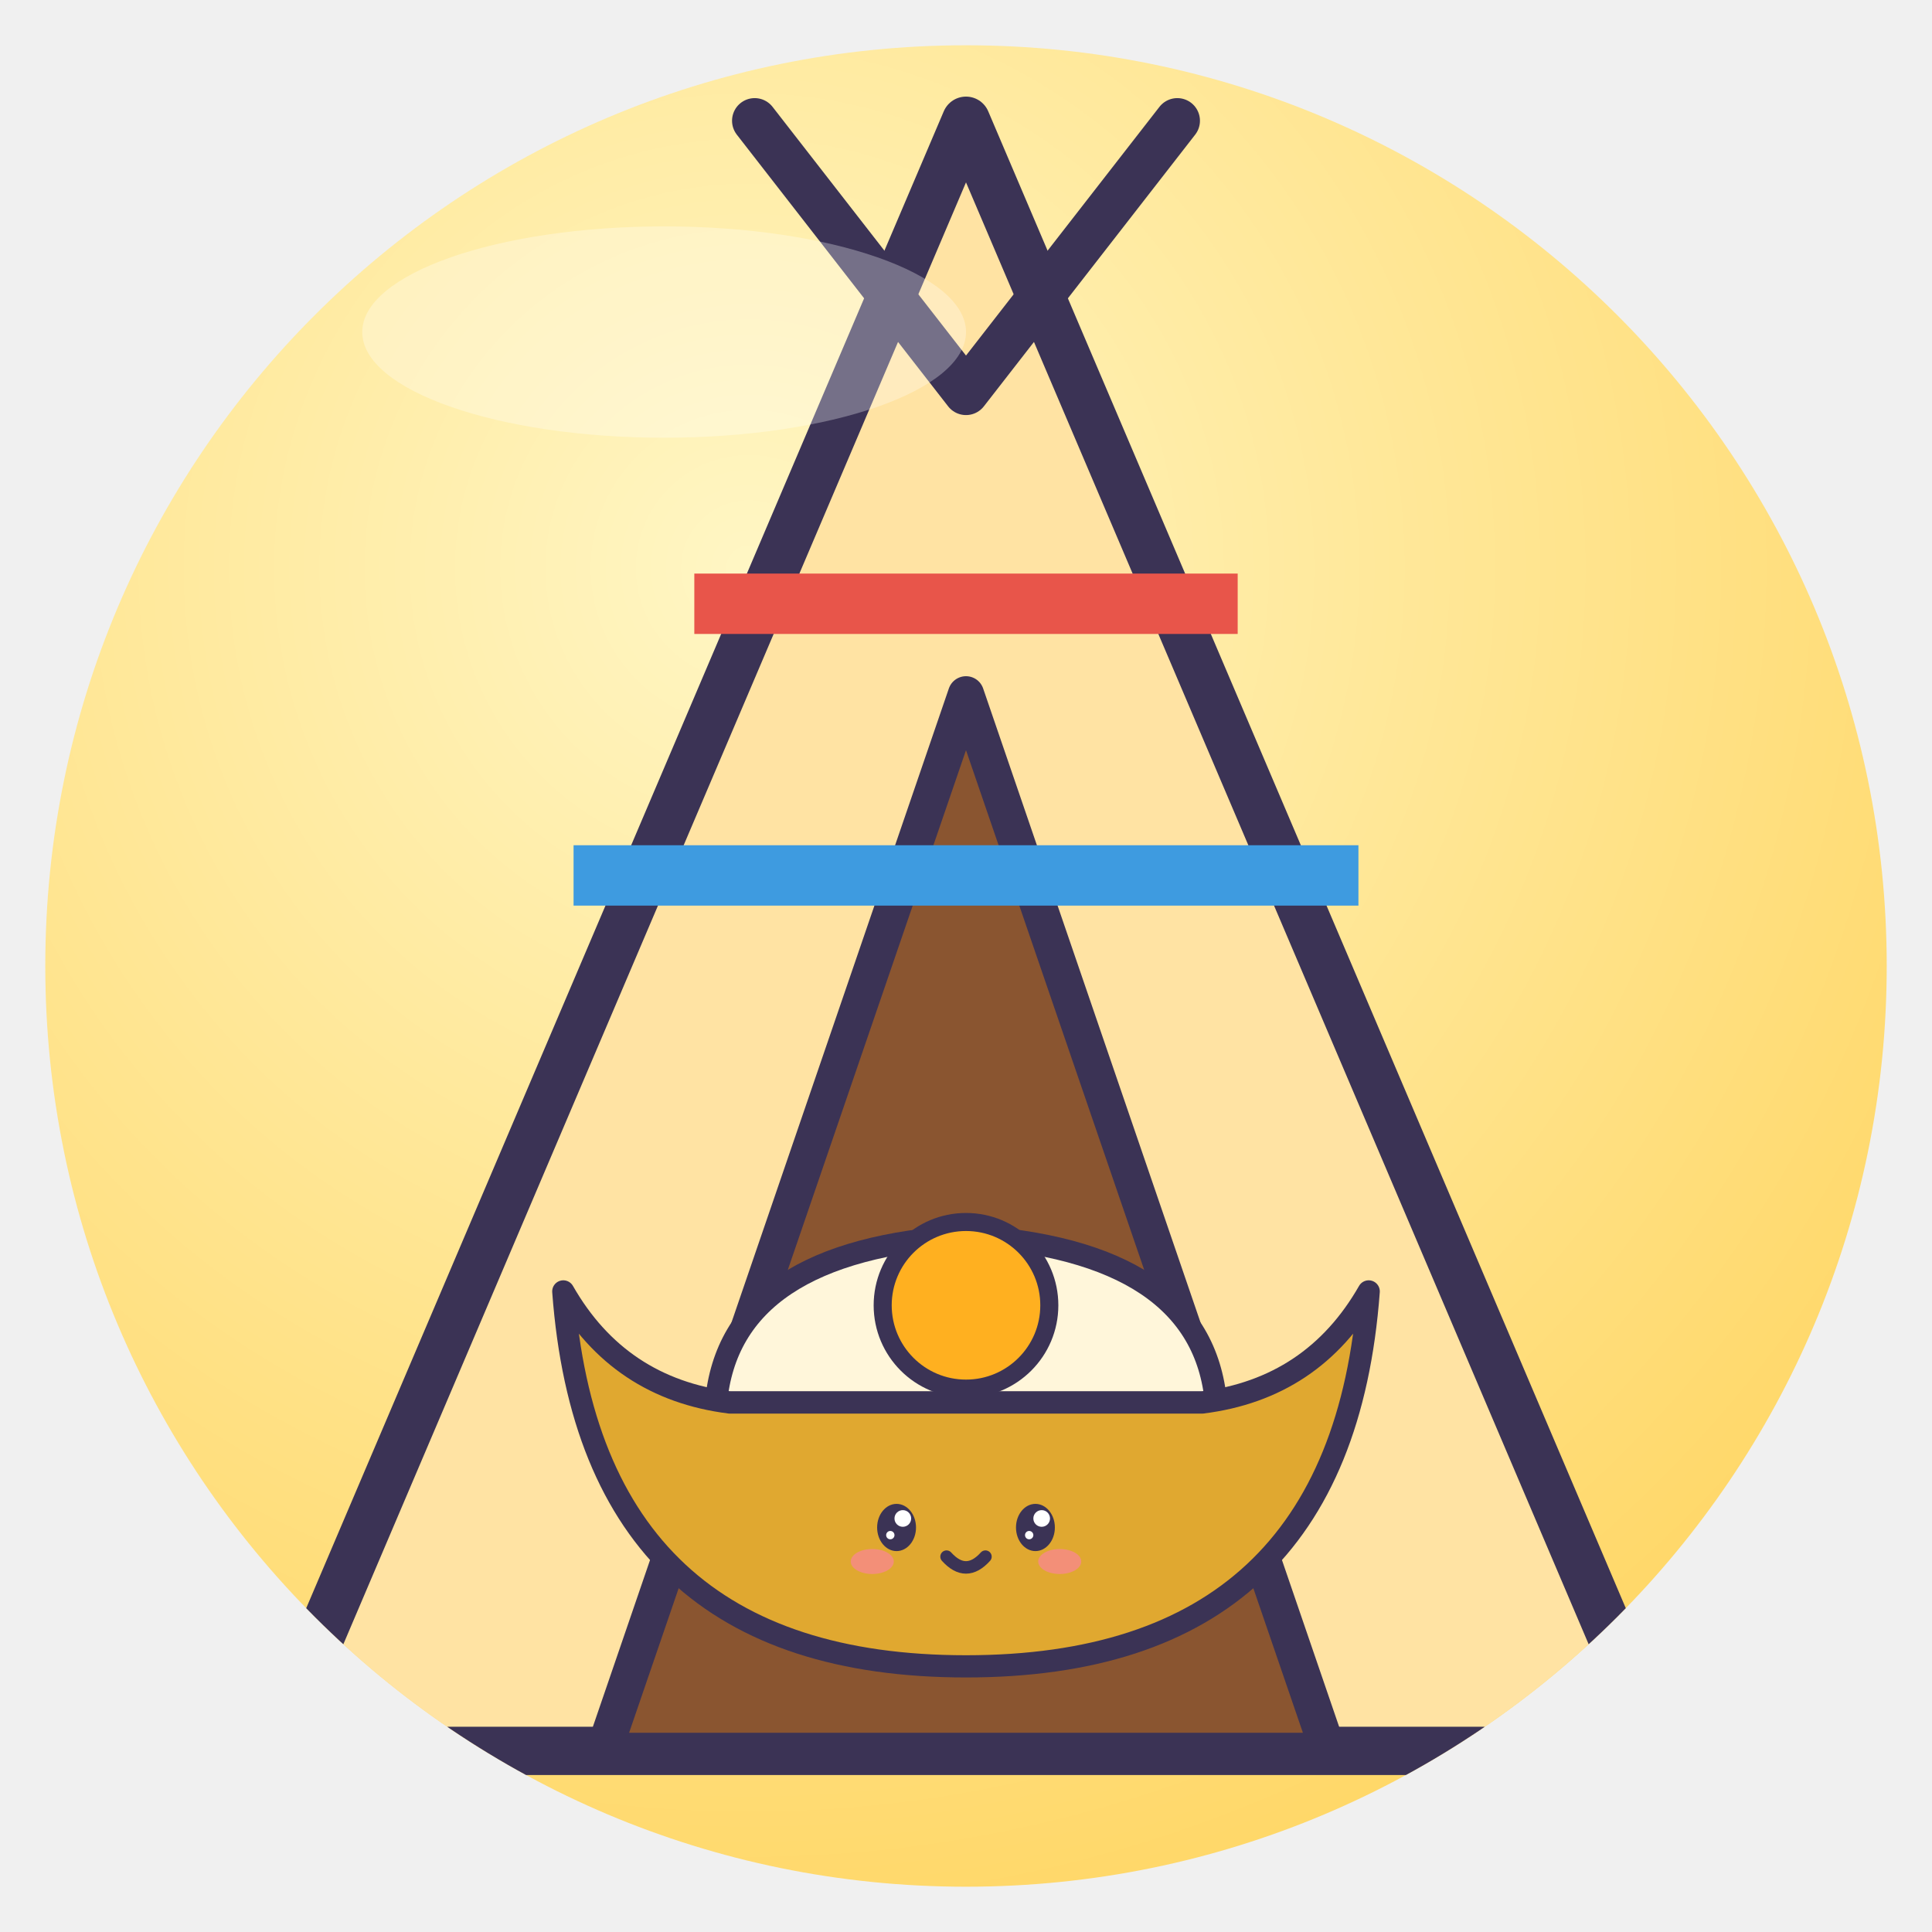
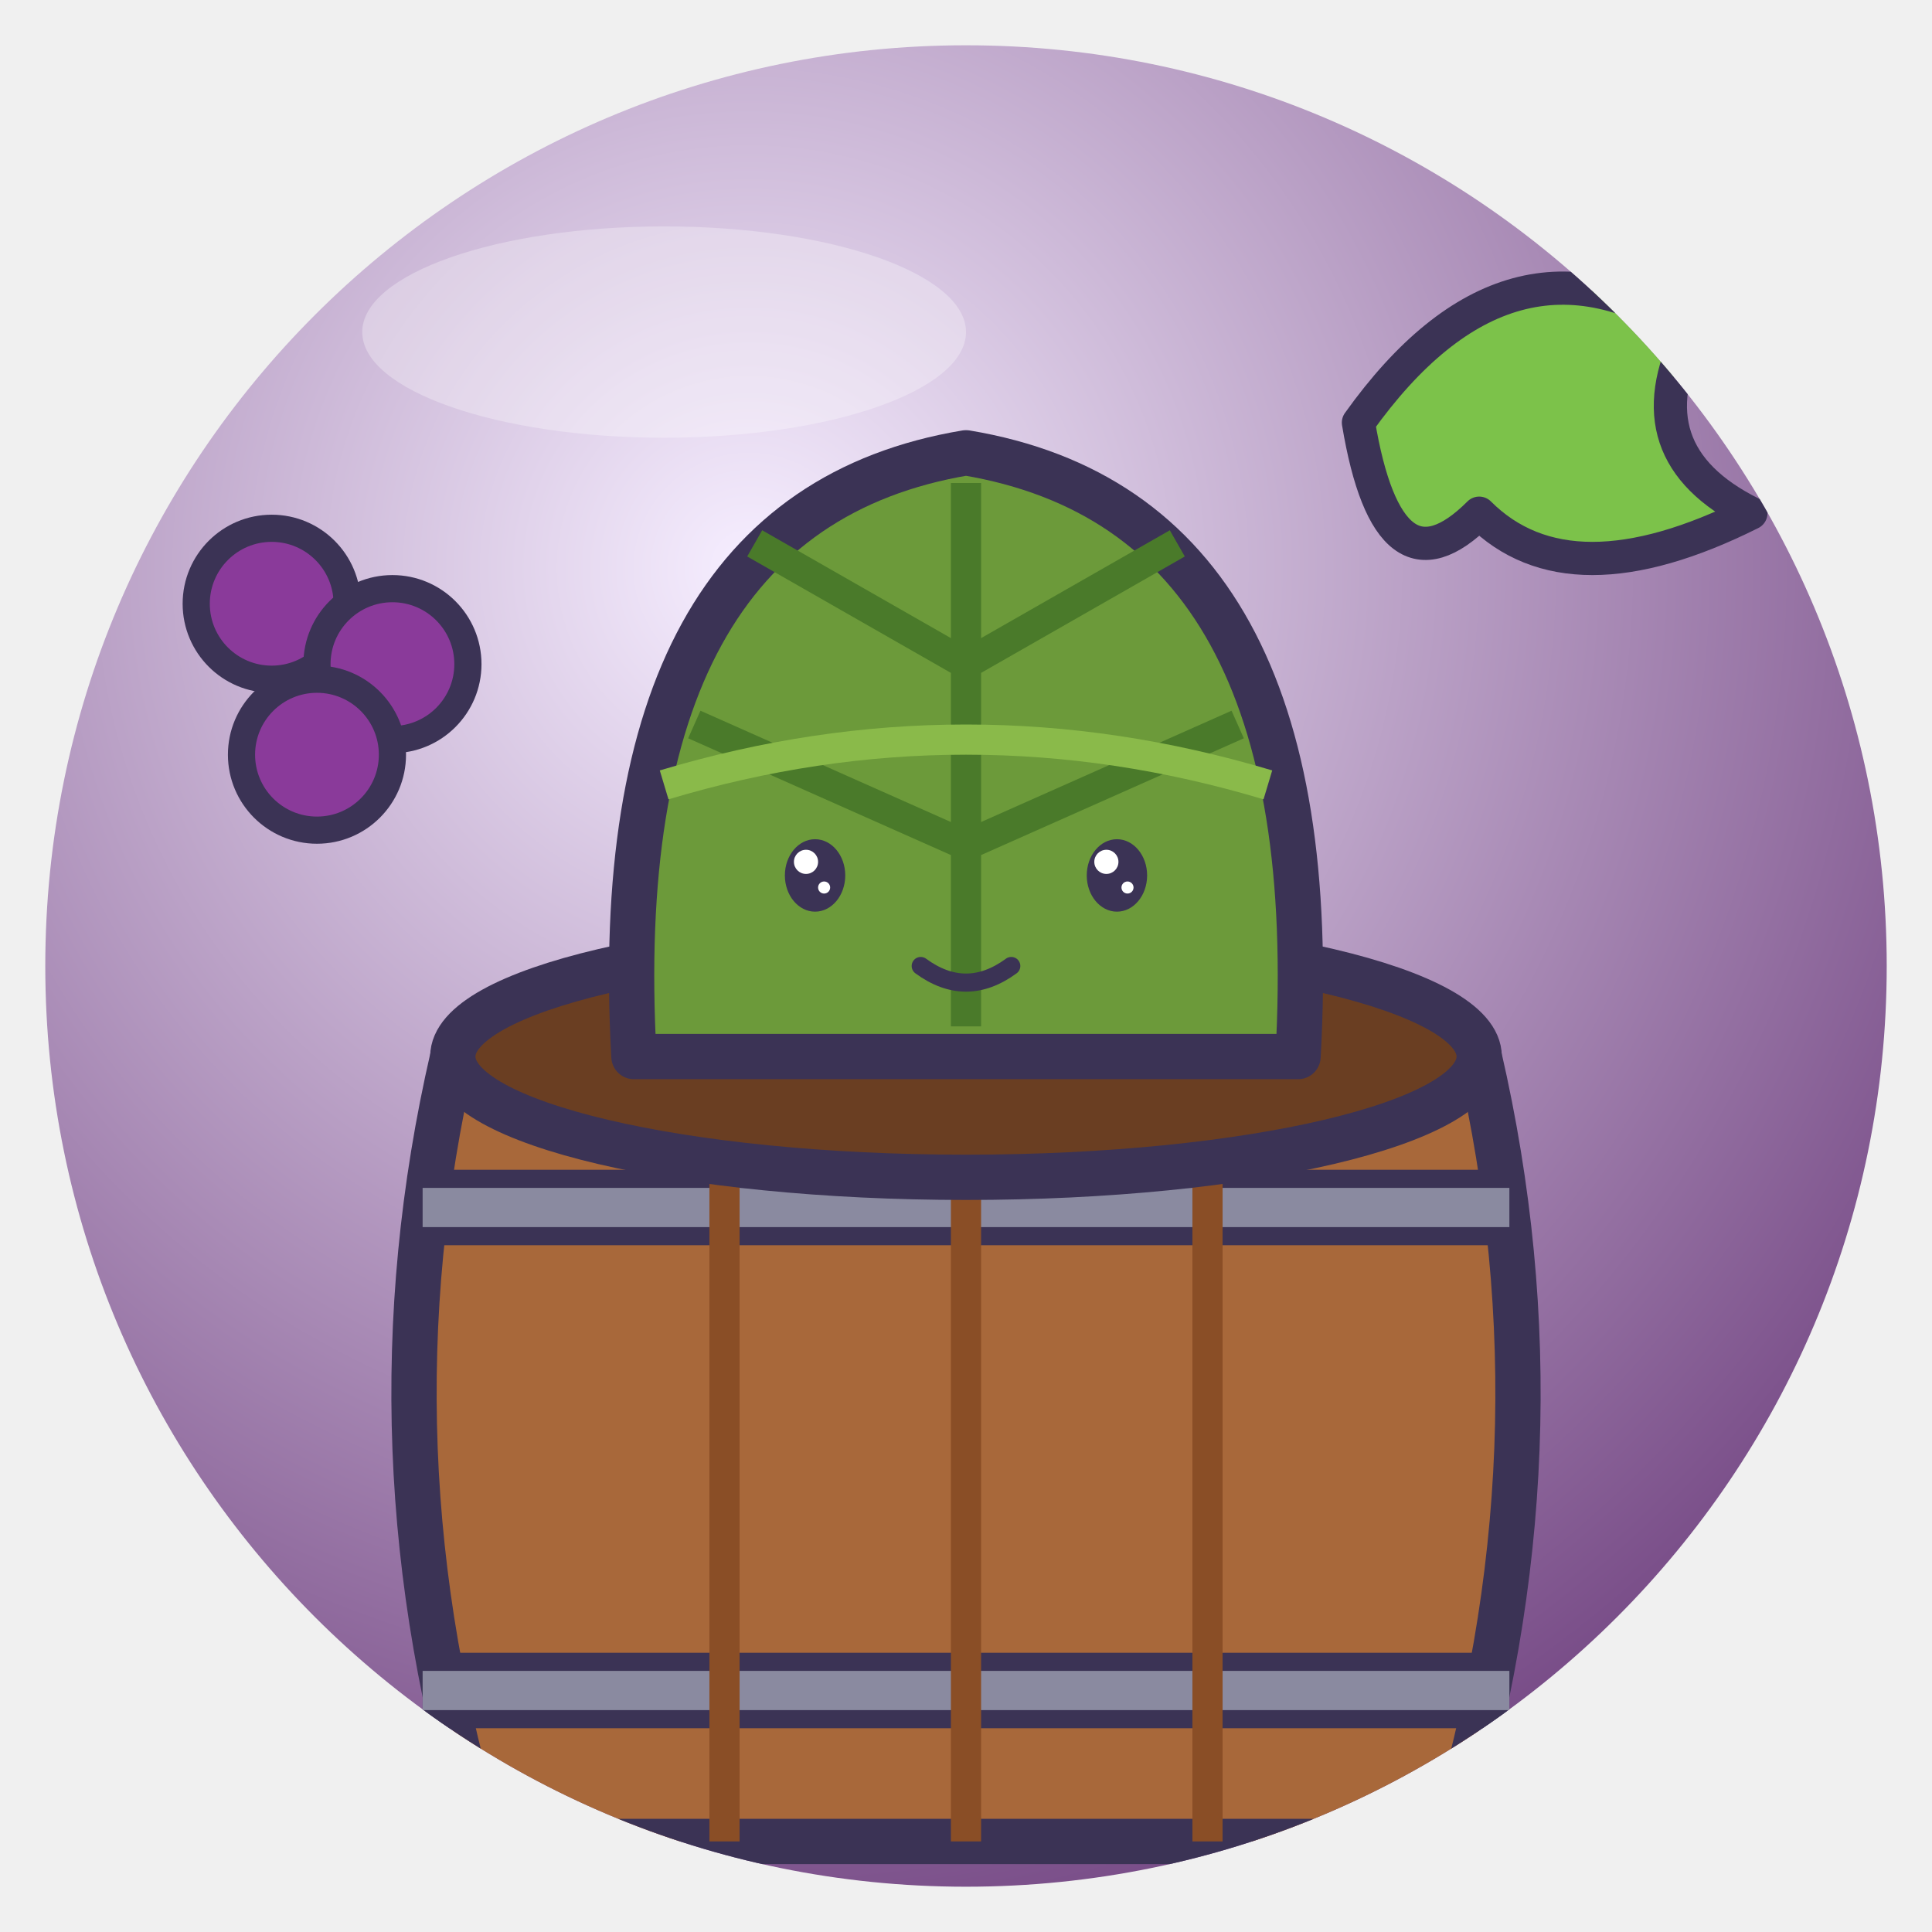
<svg xmlns="http://www.w3.org/2000/svg" viewBox="0 0 128 128" width="128" height="128">
  <defs>
    <radialGradient id="g" cx="38%" cy="28%" r="85%">
-       <stop offset="0" stop-color="#FFF6C4" />
-       <stop offset="1" stop-color="#FFD45E" />
+       <stop offset="0" stop-color="#F6EEFF" />
+       <stop offset="1" stop-color="#6A3A7A" />
    </radialGradient>
    <clipPath id="c">
      <circle cx="64" cy="64" r="61" />
    </clipPath>
  </defs>
  <circle cx="64" cy="64" r="61" fill="url(#g)" />
  <g clip-path="url(#c)">
-     <path d="M64 8 L18 116 H110Z" fill="#FFE3A3" stroke="#3B3355" stroke-width="3.2" stroke-linejoin="round" stroke-linecap="round" />
-     <path d="M50 8 L64 26 L78 8" fill="none" stroke="#3B3355" stroke-linejoin="round" stroke-linecap="round" stroke-width="3" />
-     <path d="M64 46 L40 116 H88Z" fill="#8A5530" stroke="#3B3355" stroke-linejoin="round" stroke-linecap="round" stroke-width="2.4" />
-     <path d="M46 40 L82 40" stroke="#E8554A" stroke-width="4" />
-     <path d="M38 58 L90 58" stroke="#3E9BE0" stroke-width="4" />
-     <g transform="translate(64 92) rotate(0) scale(-0.46 0.46) translate(-64 -64)">
-       <path d="M28 66 Q30 44 64 42 Q98 44 100 66Z" fill="#FFF6DA" stroke="#3B3355" stroke-width="3.2" stroke-linejoin="round" stroke-linecap="round" />
-       <circle cx="64" cy="52" r="12" fill="#FFB020" stroke="#3B3355" stroke-linejoin="round" stroke-linecap="round" stroke-width="2.6" />
-       <path d="M6 50 Q14 64 30 66 H98 Q114 64 122 50 Q118 104 64 104 Q10 104 6 50Z" fill="#E0A830" stroke="#3B3355" stroke-width="3.2" stroke-linejoin="round" stroke-linecap="round" />
-       <ellipse cx="54" cy="84" rx="2.8" ry="3.4" fill="#3B3355" />
-       <circle cx="53.1" cy="82.7" r="1.2" fill="#fff" />
-       <circle cx="54.9" cy="85.1" r="0.6" fill="#fff" />
-       <ellipse cx="74" cy="84" rx="2.8" ry="3.4" fill="#3B3355" />
-       <circle cx="73.1" cy="82.7" r="1.2" fill="#fff" />
-       <circle cx="74.9" cy="85.1" r="0.6" fill="#fff" />
-       <ellipse cx="50.5" cy="88.9" rx="3.1" ry="1.8" fill="#FF7FA8" opacity=".6" />
-       <ellipse cx="77.5" cy="88.9" rx="3.1" ry="1.8" fill="#FF7FA8" opacity=".6" />
-       <path d="M61.2 88.2 Q64 91.3 66.8 88.2" fill="none" stroke="#3B3355" stroke-linejoin="round" stroke-linecap="round" stroke-width="1.8" />
-     </g>
+     <path d="M30 70 Q24 96 32 122 H96 Q104 96 98 70Z" fill="#A8683A" stroke="#3B3355" stroke-linejoin="round" stroke-linecap="round" stroke-width="3" />
+     <path d="M28 80 H100 M28 112 H100" stroke="#3B3355" stroke-width="5" />
+     <path d="M28 80 H100 M28 112 H100" stroke="#8A8AA0" stroke-width="2.6" />
+     <path d="M48 72 V122 M64 72 V122 M80 72 V122" stroke="#8A4E26" stroke-width="2" />
+     <ellipse cx="64" cy="70" rx="34" ry="8" fill="#6A3E22" stroke="#3B3355" stroke-linejoin="round" stroke-linecap="round" stroke-width="3" />
+     <path d="M42 70 Q40 34 64 30 Q88 34 86 70Z" fill="#6C9A3A" stroke="#3B3355" stroke-linejoin="round" stroke-linecap="round" stroke-width="3" />
+     <path d="M64 32 V68 M64 44 L50 36 M64 44 L78 36 M64 56 L46 48 M64 56 L82 48" stroke="#4A7A2A" stroke-width="2" />
+     <path d="M44 52 Q64 46 84 52" fill="none" stroke="#8ABA4A" stroke-width="2" />
+     <ellipse cx="54" cy="58" rx="2.0" ry="2.4" fill="#3B3355" />
+     <circle cx="53.4" cy="57.1" r="0.8" fill="#fff" />
+     <circle cx="54.6" cy="58.8" r="0.4" fill="#fff" />
+     <ellipse cx="74" cy="58" rx="2.0" ry="2.4" fill="#3B3355" />
+     <circle cx="73.3" cy="57.1" r="0.8" fill="#fff" />
+     <circle cx="74.7" cy="58.8" r="0.4" fill="#fff" />
+     <path d="M61 64 Q64 66.2 67 64" fill="none" stroke="#3B3355" stroke-linejoin="round" stroke-linecap="round" stroke-width="1.2" />
+     <path d="M90 28 Q100 14 112 22 Q108 30 116 34 Q104 40 98 34 Q92 40 90 28Z" fill="#7CC24A" stroke="#3B3355" stroke-linejoin="round" stroke-linecap="round" stroke-width="2.2" />
+     <circle cx="18" cy="40" r="5" fill="#8A3A9A" stroke="#3B3355" stroke-linejoin="round" stroke-linecap="round" stroke-width="1.8" />
+     <circle cx="26" cy="44" r="5" fill="#8A3A9A" stroke="#3B3355" stroke-linejoin="round" stroke-linecap="round" stroke-width="1.8" />
+     <circle cx="21" cy="50" r="5" fill="#8A3A9A" stroke="#3B3355" stroke-linejoin="round" stroke-linecap="round" stroke-width="1.8" />
  </g>
  <ellipse cx="44" cy="22" rx="20" ry="7" fill="#fff" opacity=".3" />
</svg>
